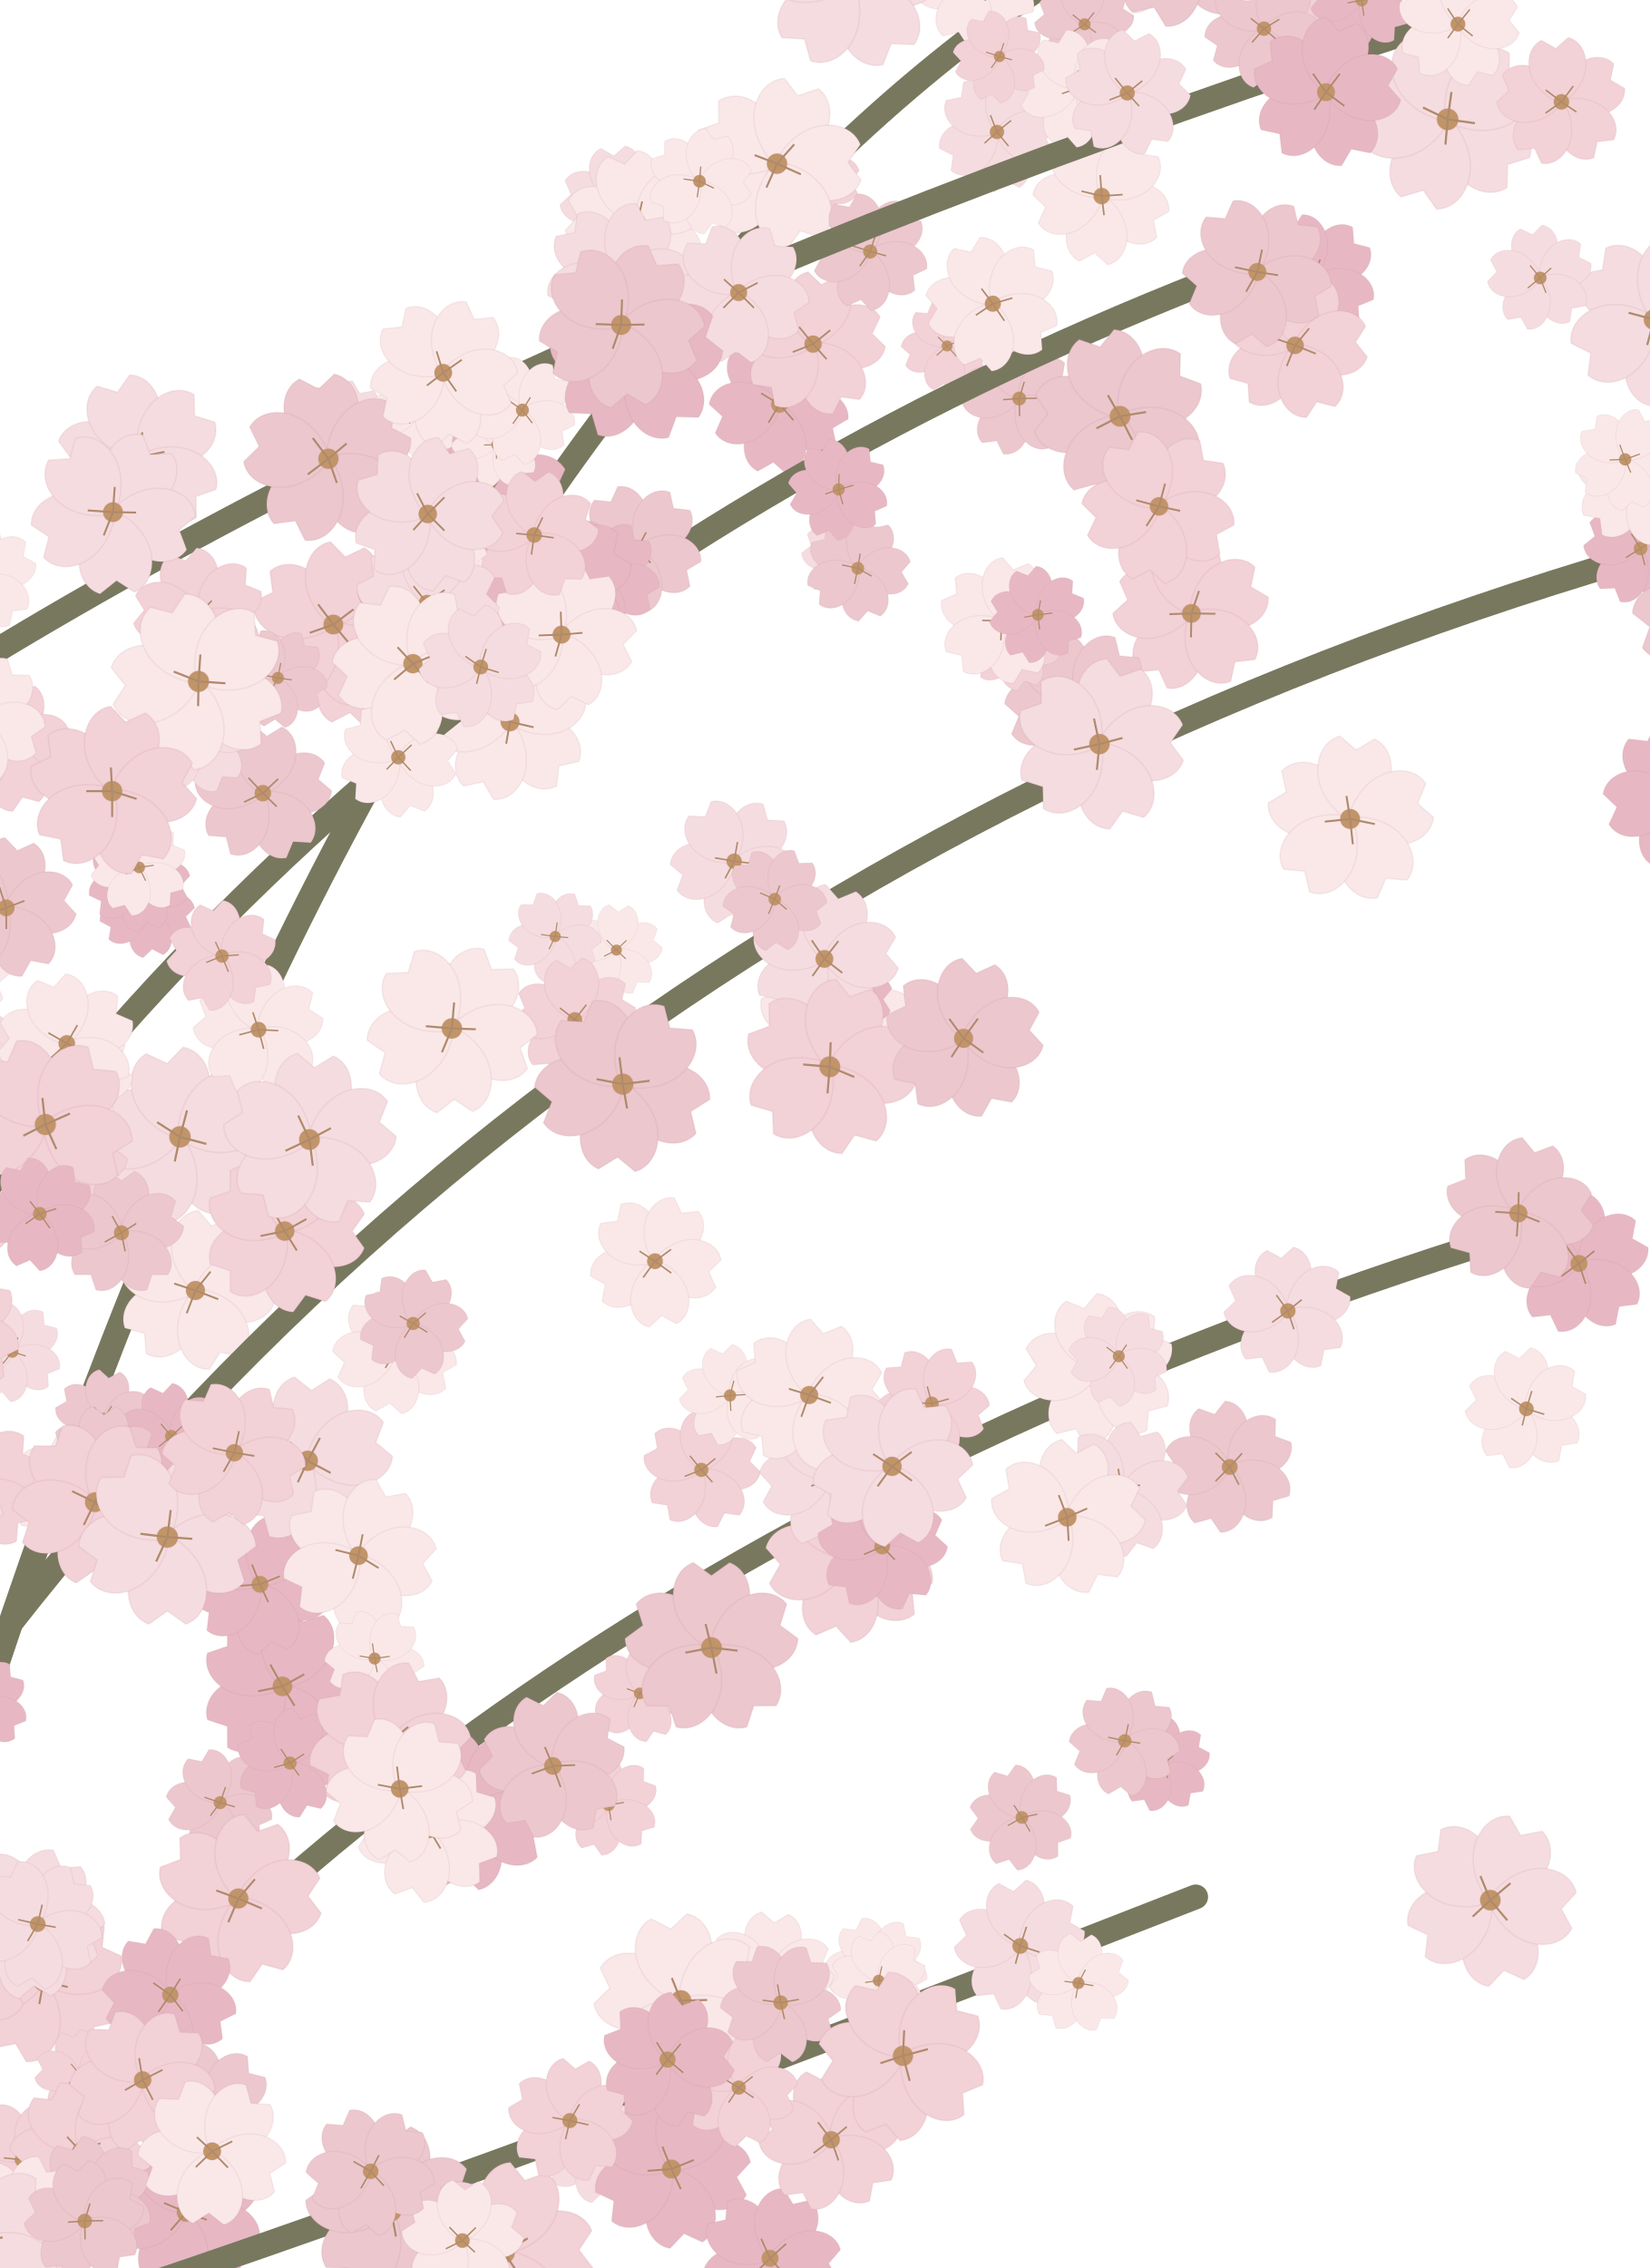
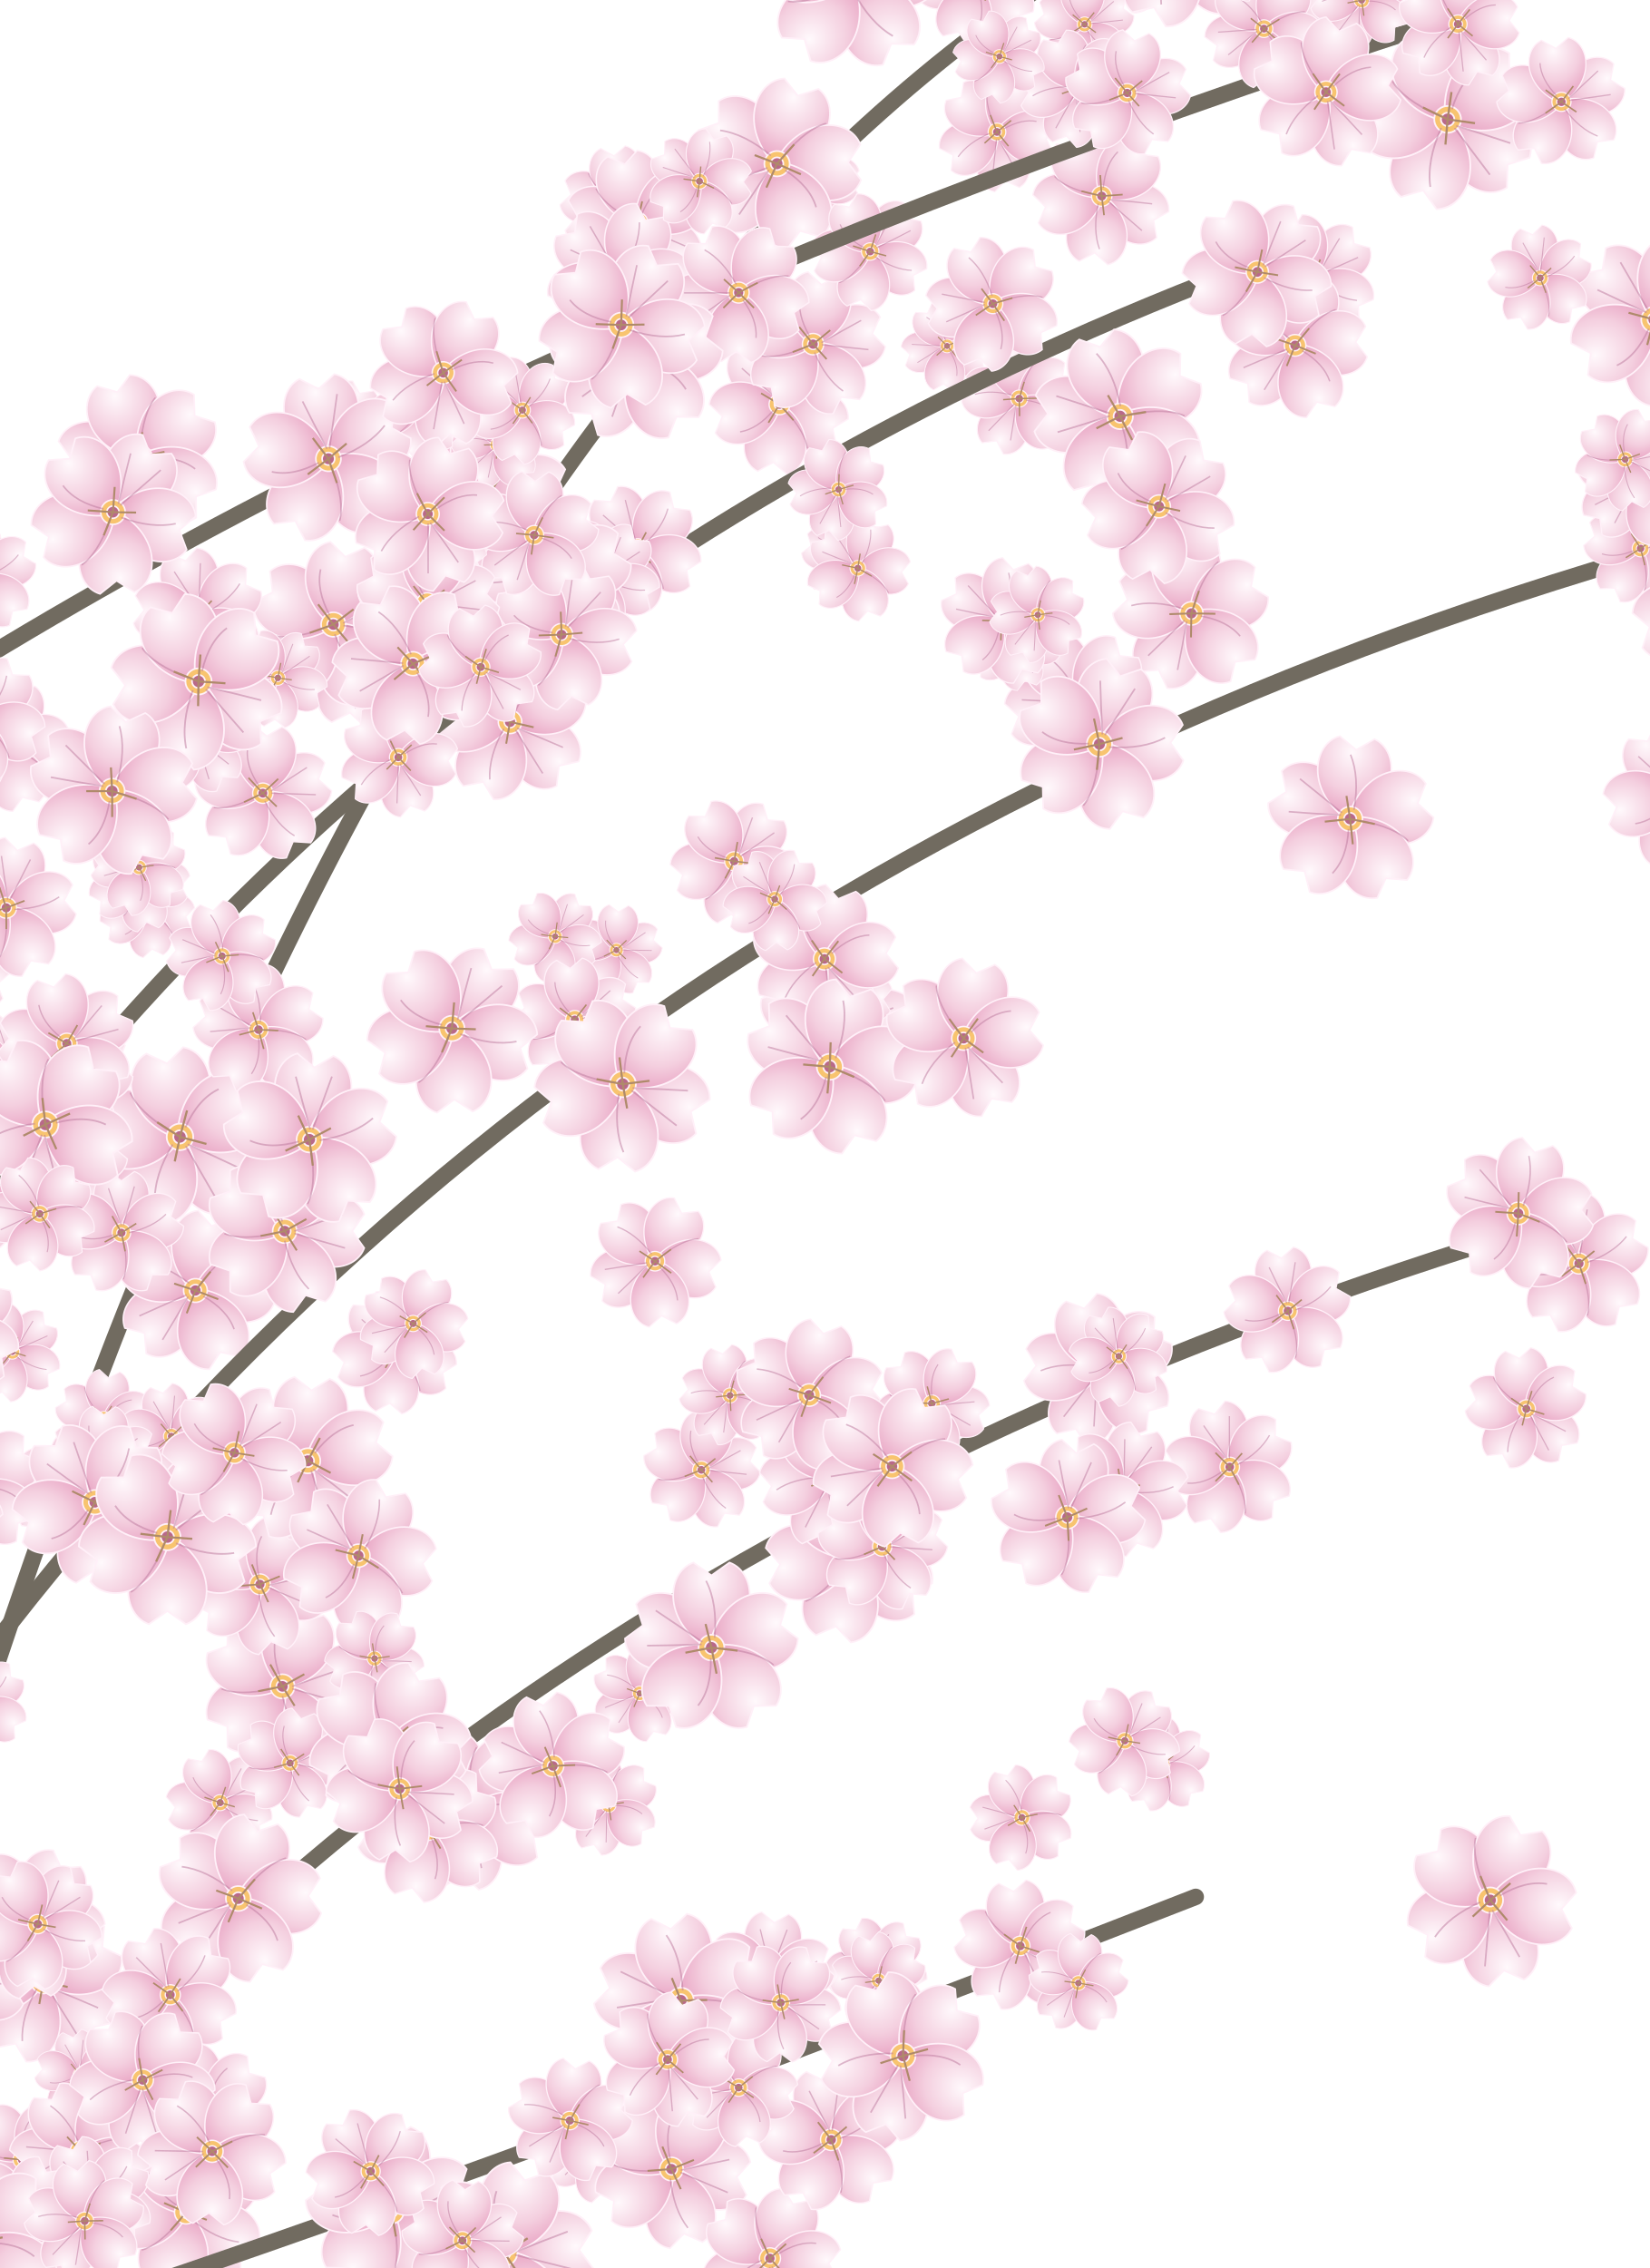
<svg xmlns="http://www.w3.org/2000/svg" xmlns:xlink="http://www.w3.org/1999/xlink" viewBox="0 0 800 1100">
  <defs>
+     <radialGradient id="petal" cx="45%" cy="18%" r="95%">
+       <stop offset="0" stop-color="#fff9fc" />
+       <stop offset=".48" stop-color="#f4cfdf" />
+       <stop offset=".82" stop-color="#e8a2c2" />
+       <stop offset="1" stop-color="#c37a9f" />
+     </radialGradient>
    <g id="b">
-       <g fill="currentColor" stroke="#b780891f" stroke-width=".6">
+       <g fill="url(#petal)" stroke="#fff0f8" stroke-width=".65">
        <path transform="rotate(0)" d="M0 1C-19-9-18-29-7-33L0-28 7-33C18-29 19-9 0 1Z" />
        <path transform="rotate(72)" d="M0 1C-19-9-18-29-7-33L0-28 7-33C18-29 19-9 0 1Z" />
        <path transform="rotate(144)" d="M0 1C-19-9-18-29-7-33L0-28 7-33C18-29 19-9 0 1Z" />
        <path transform="rotate(216)" d="M0 1C-19-9-18-29-7-33L0-28 7-33C18-29 19-9 0 1Z" />
        <path transform="rotate(288)" d="M0 1C-19-9-18-29-7-33L0-28 7-33C18-29 19-9 0 1Z" />
-         <circle r="4" fill="#c29568" />
+         <circle r="5" fill="#f8c46f" />
+         <circle r="2.5" fill="#b96989" />
+         <g fill="none" stroke="#bb779c" stroke-width=".65" opacity=".5">
+           <path d="M0-4Q-4-15-7-24M1-4Q5-18 7-25M4 0Q17-3 24-10M-4 1Q-15 5-23 2M1 4Q4 18 1 25" />
+         </g>
        <g stroke="#af8a6b" stroke-width=".8">
          <path d="M0 0l-5-9M0 0l8-5M0 0l2 10M0 0l-9 5" />
        </g>
      </g>
    </g>
  </defs>
-   <path d="M-100 1150Q162.5 90 650 -80" fill="none" stroke="#78785f" stroke-width="12" stroke-linecap="round" />
+   <path d="M-100 1150Q162.5 90 650 -80" fill="none" stroke="#716b60" stroke-width="8" stroke-linecap="round" />
  <use xlink:href="#b" transform="translate(87.3 551.4) rotate(134) scale(1.29)" color="#f5dce0" />
  <use xlink:href="#b" transform="translate(-141.2 966.4) rotate(187) scale(0.98)" color="#fae8e9" />
  <use xlink:href="#b" transform="translate(550.2 -43.6) rotate(178) scale(1.07)" color="#ecc7ce" />
  <use xlink:href="#b" transform="translate(234.4 244.5) rotate(223) scale(1.28)" color="#e7b8c4" />
  <use xlink:href="#b" transform="translate(299.0 460.8) rotate(75) scale(0.66)" color="#fae8e9" />
  <use xlink:href="#b" transform="translate(35.0 723.3) rotate(8) scale(0.88)" color="#fae8e9" />
  <use xlink:href="#b" transform="translate(50.3 688.1) rotate(151) scale(0.71)" color="#ecc7ce" />
  <use xlink:href="#b" transform="translate(-134.8 887.2) rotate(151) scale(1.04)" color="#e7b8c4" />
  <use xlink:href="#b" transform="translate(633.0 19.8) rotate(243) scale(0.75)" color="#f2d1d7" />
  <use xlink:href="#b" transform="translate(247.4 350.1) rotate(132) scale(1.14)" color="#fae8e9" />
  <use xlink:href="#b" transform="translate(391.0 86.4) rotate(166) scale(0.77)" color="#f2d1d7" />
  <use xlink:href="#b" transform="translate(300.3 99.3) rotate(138) scale(0.85)" color="#f5dce0" />
  <use xlink:href="#b" transform="translate(607.9 -30.9) rotate(307) scale(0.95)" color="#f5dce0" />
  <use xlink:href="#b" transform="translate(21.0 961.0) rotate(132) scale(1.18)" color="#f2d1d7" />
  <use xlink:href="#b" transform="translate(29.1 563.8) rotate(3) scale(0.97)" color="#f2d1d7" />
  <use xlink:href="#b" transform="translate(555.0 -29.5) rotate(344) scale(1.07)" color="#fae8e9" />
  <use xlink:href="#b" transform="translate(595.1 -79.8) rotate(127) scale(0.93)" color="#e7b8c4" />
  <use xlink:href="#b" transform="translate(125.4 499.4) rotate(284) scale(0.94)" color="#fae8e9" />
  <use xlink:href="#b" transform="translate(474.0 -8.0) rotate(273) scale(0.90)" color="#fae8e9" />
  <use xlink:href="#b" transform="translate(378.1 196.1) rotate(330) scale(1.01)" color="#e7b8c4" />
  <use xlink:href="#b" transform="translate(-95.1 1157.8) rotate(186) scale(1.09)" color="#e7b8c4" />
  <use xlink:href="#b" transform="translate(689.8 -32.1) rotate(254) scale(0.96)" color="#e7b8c4" />
  <use xlink:href="#b" transform="translate(-13.2 720.4) rotate(202) scale(1.02)" color="#f2d1d7" />
  <use xlink:href="#b" transform="translate(-34.1 733.8) rotate(31) scale(1.05)" color="#f5dce0" />
  <use xlink:href="#b" transform="translate(165.0 211.1) rotate(97) scale(0.80)" color="#f5dce0" />
  <use xlink:href="#b" transform="translate(630.7 -131.6) rotate(66) scale(0.66)" color="#f5dce0" />
  <use xlink:href="#b" transform="translate(459.4 167.8) rotate(257) scale(0.66)" color="#f2d1d7" />
  <use xlink:href="#b" transform="translate(27.9 1183.2) rotate(334) scale(0.72)" color="#e7b8c4" />
  <use xlink:href="#b" transform="translate(573.6 -28.9) rotate(131) scale(1.26)" color="#ecc7ce" />
  <use xlink:href="#b" transform="translate(94.8 625.9) rotate(230) scale(1.15)" color="#fae8e9" />
  <use xlink:href="#b" transform="translate(191.7 655.5) rotate(330) scale(0.90)" color="#fae8e9" />
  <use xlink:href="#b" transform="translate(309.1 108.1) rotate(132) scale(1.04)" color="#fae8e9" />
  <use xlink:href="#b" transform="translate(483.6 64.0) rotate(170) scale(0.86)" color="#f5dce0" />
  <use xlink:href="#b" transform="translate(376.9 79.4) rotate(233) scale(1.23)" color="#fae8e9" />
  <use xlink:href="#b" transform="translate(482.3 -54.5) rotate(149) scale(0.86)" color="#fae8e9" />
  <use xlink:href="#b" transform="translate(645.7 -204.2) rotate(320) scale(1.02)" color="#fae8e9" />
  <use xlink:href="#b" transform="translate(-2.3 569.7) rotate(129) scale(1.15)" color="#f2d1d7" />
  <use xlink:href="#b" transform="translate(58.9 597.9) rotate(0) scale(0.90)" color="#ecc7ce" />
  <use xlink:href="#b" transform="translate(526.1 11.8) rotate(68) scale(0.72)" color="#ecc7ce" />
  <use xlink:href="#b" transform="translate(300.1 133.5) rotate(314) scale(1.06)" color="#f5dce0" />
  <use xlink:href="#b" transform="translate(-25.8 960.7) rotate(23) scale(1.15)" color="#f2d1d7" />
  <use xlink:href="#b" transform="translate(174.3 313.5) rotate(116) scale(1.16)" color="#f2d1d7" />
-   <path d="M-100 940Q207.5 430 830 260" fill="none" stroke="#78785f" stroke-width="12" stroke-linecap="round" />
+   <path d="M-100 940Q207.5 430 830 260" fill="none" stroke="#716b60" stroke-width="8" stroke-linecap="round" />
  <use xlink:href="#b" transform="translate(317.7 611.7) rotate(245) scale(0.95)" color="#fae8e9" />
  <use xlink:href="#b" transform="translate(405.9 498.4) rotate(87) scale(1.16)" color="#fae8e9" />
  <use xlink:href="#b" transform="translate(137.0 817.9) rotate(90) scale(1.18)" color="#e7b8c4" />
  <use xlink:href="#b" transform="translate(654.9 397.2) rotate(293) scale(1.20)" color="#fae8e9" />
  <use xlink:href="#b" transform="translate(407.2 483.2) rotate(166) scale(0.76)" color="#e7b8c4" />
  <use xlink:href="#b" transform="translate(399.9 465.1) rotate(157) scale(1.07)" color="#f5dce0" />
  <use xlink:href="#b" transform="translate(795.8 266.0) rotate(357) scale(0.82)" color="#e7b8c4" />
  <use xlink:href="#b" transform="translate(795.1 233.7) rotate(227) scale(0.93)" color="#fae8e9" />
  <use xlink:href="#b" transform="translate(126.1 768.4) rotate(97) scale(1.01)" color="#e7b8c4" />
  <use xlink:href="#b" transform="translate(402.5 517.4) rotate(304) scale(1.26)" color="#f2d1d7" />
  <use xlink:href="#b" transform="translate(356.1 417.7) rotate(39) scale(0.92)" color="#f5dce0" />
  <use xlink:href="#b" transform="translate(269.3 454.2) rotate(37) scale(0.67)" color="#f5dce0" />
  <use xlink:href="#b" transform="translate(-10.3 826.3) rotate(338) scale(0.72)" color="#e7b8c4" />
  <use xlink:href="#b" transform="translate(278.8 494.5) rotate(67) scale(0.89)" color="#f2d1d7" />
  <use xlink:href="#b" transform="translate(150.3 723.7) rotate(217) scale(0.74)" color="#e7b8c4" />
  <use xlink:href="#b" transform="translate(467.4 503.6) rotate(155) scale(1.15)" color="#ecc7ce" />
  <use xlink:href="#b" transform="translate(895.7 241.3) rotate(85) scale(0.99)" color="#ecc7ce" />
  <use xlink:href="#b" transform="translate(-116.2 940.9) rotate(184) scale(1.01)" color="#f5dce0" />
  <use xlink:href="#b" transform="translate(83.1 696.6) rotate(349) scale(0.76)" color="#e7b8c4" />
  <use xlink:href="#b" transform="translate(302.1 525.8) rotate(112) scale(1.27)" color="#ecc7ce" />
  <use xlink:href="#b" transform="translate(833.9 294.4) rotate(38) scale(1.25)" color="#ecc7ce" />
  <use xlink:href="#b" transform="translate(-74.9 588.9) rotate(92) scale(1.17)" color="#fae8e9" />
  <use xlink:href="#b" transform="translate(788.3 222.8) rotate(99) scale(0.74)" color="#fae8e9" />
  <use xlink:href="#b" transform="translate(577.9 297.5) rotate(210) scale(1.13)" color="#f2d1d7" />
  <use xlink:href="#b" transform="translate(523.4 340.7) rotate(257) scale(1.07)" color="#ecc7ce" />
  <use xlink:href="#b" transform="translate(491.8 311.7) rotate(164) scale(0.69)" color="#f2d1d7" />
  <use xlink:href="#b" transform="translate(494.4 193.3) rotate(208) scale(0.83)" color="#ecc7ce" />
  <use xlink:href="#b" transform="translate(50.0 708.6) rotate(73) scale(0.80)" color="#ecc7ce" />
  <use xlink:href="#b" transform="translate(485.8 301.2) rotate(301) scale(0.91)" color="#fae8e9" />
  <use xlink:href="#b" transform="translate(219.2 498.8) rotate(34) scale(1.23)" color="#fae8e9" />
  <use xlink:href="#b" transform="translate(802.3 155.0) rotate(314) scale(1.24)" color="#f5dce0" />
  <use xlink:href="#b" transform="translate(46.0 728.6) rotate(325) scale(1.19)" color="#f2d1d7" />
  <use xlink:href="#b" transform="translate(138.1 597.1) rotate(90) scale(1.17)" color="#f2d1d7" />
  <use xlink:href="#b" transform="translate(149.3 708.5) rotate(147) scale(1.22)" color="#f5dce0" />
  <use xlink:href="#b" transform="translate(-118.1 950.5) rotate(291) scale(1.23)" color="#fae8e9" />
  <use xlink:href="#b" transform="translate(200.4 641.9) rotate(241) scale(0.79)" color="#ecc7ce" />
  <use xlink:href="#b" transform="translate(81.2 745.5) rotate(36) scale(1.28)" color="#f5dce0" />
  <use xlink:href="#b" transform="translate(-87.6 876.7) rotate(331) scale(1.06)" color="#ecc7ce" />
  <use xlink:href="#b" transform="translate(813.7 385.7) rotate(331) scale(1.07)" color="#e7b8c4" />
  <use xlink:href="#b" transform="translate(533.3 360.9) rotate(17) scale(1.23)" color="#f5dce0" />
  <use xlink:href="#b" transform="translate(113.7 704.6) rotate(41) scale(1.04)" color="#f2d1d7" />
  <use xlink:href="#b" transform="translate(-120.9 687.1) rotate(286) scale(0.66)" color="#fae8e9" />
-   <path d="M-90 700Q157.5 290 630 120" fill="none" stroke="#78785f" stroke-width="12" stroke-linecap="round" />
+   <path d="M-90 700Q157.5 290 630 120" fill="none" stroke="#716b60" stroke-width="8" stroke-linecap="round" />
  <use xlink:href="#b" transform="translate(127.5 384.7) rotate(76) scale(0.99)" color="#ecc7ce" />
  <use xlink:href="#b" transform="translate(161.7 302.9) rotate(82) scale(1.19)" color="#f2d1d7" />
  <use xlink:href="#b" transform="translate(27.0 523.5) rotate(292) scale(1.11)" color="#fae8e9" />
  <use xlink:href="#b" transform="translate(6.0 655.6) rotate(50) scale(0.72)" color="#f5dce0" />
  <use xlink:href="#b" transform="translate(-25.2 644.7) rotate(46) scale(1.05)" color="#f2d1d7" />
  <use xlink:href="#b" transform="translate(-57.6 526.0) rotate(76) scale(0.78)" color="#e7b8c4" />
  <use xlink:href="#b" transform="translate(637.0 134.7) rotate(50) scale(0.92)" color="#e7b8c4" />
  <use xlink:href="#b" transform="translate(375.8 436.1) rotate(322) scale(0.75)" color="#ecc7ce" />
  <use xlink:href="#b" transform="translate(309.3 265.9) rotate(330) scale(0.93)" color="#ecc7ce" />
  <use xlink:href="#b" transform="translate(1.7 361.4) rotate(304) scale(0.96)" color="#f2d1d7" />
  <use xlink:href="#b" transform="translate(71.1 441.2) rotate(316) scale(0.69)" color="#e7b8c4" />
  <use xlink:href="#b" transform="translate(94.7 356.6) rotate(147) scale(0.86)" color="#f5dce0" />
  <use xlink:href="#b" transform="translate(411.7 270.2) rotate(287) scale(0.68)" color="#f5dce0" />
  <use xlink:href="#b" transform="translate(394.4 166.9) rotate(80) scale(1.04)" color="#f2d1d7" />
  <use xlink:href="#b" transform="translate(628.2 167.5) rotate(231) scale(1.05)" color="#f2d1d7" />
  <use xlink:href="#b" transform="translate(543.3 201.9) rotate(272) scale(1.25)" color="#ecc7ce" />
  <use xlink:href="#b" transform="translate(150.1 552.7) rotate(4) scale(1.25)" color="#f5dce0" />
  <use xlink:href="#b" transform="translate(5.0 517.0) rotate(0) scale(0.74)" color="#f5dce0" />
  <use xlink:href="#b" transform="translate(107.7 463.7) rotate(277) scale(0.80)" color="#f2d1d7" />
  <use xlink:href="#b" transform="translate(201.6 297.1) rotate(236) scale(0.91)" color="#e7b8c4" />
  <use xlink:href="#b" transform="translate(32.4 506.1) rotate(59) scale(1.00)" color="#fae8e9" />
  <use xlink:href="#b" transform="translate(292.4 279.4) rotate(41) scale(0.83)" color="#e7b8c4" />
  <use xlink:href="#b" transform="translate(67.2 427.0) rotate(25) scale(0.74)" color="#e7b8c4" />
  <use xlink:href="#b" transform="translate(22.0 545.4) rotate(185) scale(1.27)" color="#f2d1d7" />
  <use xlink:href="#b" transform="translate(19.3 588.7) rotate(264) scale(0.82)" color="#e7b8c4" />
  <use xlink:href="#b" transform="translate(339.3 87.9) rotate(307) scale(0.76)" color="#fae8e9" />
  <use xlink:href="#b" transform="translate(-132.6 731.0) rotate(89) scale(0.95)" color="#ecc7ce" />
  <use xlink:href="#b" transform="translate(-102.1 624.3) rotate(173) scale(0.66)" color="#f5dce0" />
  <use xlink:href="#b" transform="translate(534.4 95.1) rotate(115) scale(0.99)" color="#fae8e9" />
  <use xlink:href="#b" transform="translate(416.1 275.6) rotate(311) scale(0.76)" color="#ecc7ce" />
  <use xlink:href="#b" transform="translate(562.2 245.6) rotate(44) scale(1.11)" color="#f2d1d7" />
  <use xlink:href="#b" transform="translate(257.5 294.7) rotate(147) scale(1.09)" color="#fae8e9" />
  <use xlink:href="#b" transform="translate(193.2 367.3) rotate(166) scale(0.86)" color="#fae8e9" />
  <use xlink:href="#b" transform="translate(134.8 328.8) rotate(40) scale(0.72)" color="#ecc7ce" />
  <use xlink:href="#b" transform="translate(422.1 122.0) rotate(47) scale(0.85)" color="#ecc7ce" />
  <use xlink:href="#b" transform="translate(-41.7 592.4) rotate(195) scale(1.02)" color="#f5dce0" />
  <use xlink:href="#b" transform="translate(241.0 215.7) rotate(211) scale(0.66)" color="#fae8e9" />
  <use xlink:href="#b" transform="translate(268.0 281.0) rotate(283) scale(1.15)" color="#e7b8c4" />
  <use xlink:href="#b" transform="translate(-103.8 716.8) rotate(166) scale(0.71)" color="#e7b8c4" />
  <use xlink:href="#b" transform="translate(272.4 307.8) rotate(27) scale(1.08)" color="#fae8e9" />
  <use xlink:href="#b" transform="translate(-95.3 543.3) rotate(151) scale(1.27)" color="#e7b8c4" />
  <use xlink:href="#b" transform="translate(503.4 298.2) rotate(202) scale(0.70)" color="#e7b8c4" />
-   <path d="M-130 400Q175.0 180 700 10" fill="none" stroke="#78785f" stroke-width="12" stroke-linecap="round" />
+   <path d="M-130 400Q175.0 180 700 10" fill="none" stroke="#716b60" stroke-width="8" stroke-linecap="round" />
  <use xlink:href="#b" transform="translate(96.5 297.8) rotate(346) scale(0.95)" color="#f2d1d7" />
  <use xlink:href="#b" transform="translate(67.5 420.7) rotate(273) scale(0.70)" color="#fae8e9" />
  <use xlink:href="#b" transform="translate(660.5 0.1) rotate(201) scale(0.74)" color="#e7b8c4" />
  <use xlink:href="#b" transform="translate(609.9 131.9) rotate(41) scale(1.08)" color="#ecc7ce" />
  <use xlink:href="#b" transform="translate(253.4 198.9) rotate(334) scale(0.78)" color="#fae8e9" />
  <use xlink:href="#b" transform="translate(358.3 141.9) rotate(254) scale(1.02)" color="#f5dce0" />
  <use xlink:href="#b" transform="translate(-58.6 326.6) rotate(297) scale(0.74)" color="#f5dce0" />
  <use xlink:href="#b" transform="translate(-83.4 428.6) rotate(255) scale(1.09)" color="#f5dce0" />
  <use xlink:href="#b" transform="translate(203.0 200.0) rotate(51) scale(0.69)" color="#fae8e9" />
  <use xlink:href="#b" transform="translate(-9.6 279.6) rotate(353) scale(0.82)" color="#fae8e9" />
  <use xlink:href="#b" transform="translate(412.8 -8.9) rotate(75) scale(1.28)" color="#f5dce0" />
  <use xlink:href="#b" transform="translate(96.3 330.5) rotate(123) scale(1.27)" color="#fae8e9" />
  <use xlink:href="#b" transform="translate(522.7 42.8) rotate(193) scale(0.85)" color="#fae8e9" />
  <use xlink:href="#b" transform="translate(308.5 173.1) rotate(218) scale(1.25)" color="#e7b8c4" />
  <use xlink:href="#b" transform="translate(613.1 13.9) rotate(250) scale(0.86)" color="#ecc7ce" />
  <use xlink:href="#b" transform="translate(67.8 221.7) rotate(197) scale(1.19)" color="#f5dce0" />
  <use xlink:href="#b" transform="translate(-10.0 348.6) rotate(325) scale(0.95)" color="#fae8e9" />
  <use xlink:href="#b" transform="translate(259.1 259.5) rotate(217) scale(0.93)" color="#f2d1d7" />
  <use xlink:href="#b" transform="translate(214.2 267.2) rotate(251) scale(0.65)" color="#fae8e9" />
  <use xlink:href="#b" transform="translate(159.3 222.5) rotate(352) scale(1.22)" color="#ecc7ce" />
  <use xlink:href="#b" transform="translate(-100.7 337.9) rotate(347) scale(1.02)" color="#f5dce0" />
  <use xlink:href="#b" transform="translate(215.0 180.8) rotate(174) scale(1.07)" color="#fae8e9" />
  <use xlink:href="#b" transform="translate(599.9 -27.9) rotate(300) scale(0.86)" color="#fae8e9" />
  <use xlink:href="#b" transform="translate(207.2 292.7) rotate(81) scale(1.04)" color="#f5dce0" />
  <use xlink:href="#b" transform="translate(484.8 27.4) rotate(47) scale(0.67)" color="#f2d1d7" />
  <use xlink:href="#b" transform="translate(-39.9 383.1) rotate(171) scale(0.95)" color="#fae8e9" />
  <use xlink:href="#b" transform="translate(546.8 45.1) rotate(80) scale(0.91)" color="#f5dce0" />
  <use xlink:href="#b" transform="translate(702.2 57.9) rotate(127) scale(1.30)" color="#f5dce0" />
  <use xlink:href="#b" transform="translate(643.2 44.7) rotate(156) scale(1.08)" color="#e7b8c4" />
  <use xlink:href="#b" transform="translate(707.2 11.7) rotate(158) scale(0.89)" color="#fae8e9" />
  <use xlink:href="#b" transform="translate(200.3 321.9) rotate(259) scale(1.16)" color="#fae8e9" />
  <use xlink:href="#b" transform="translate(-25.0 471.4) rotate(104) scale(0.87)" color="#fae8e9" />
  <use xlink:href="#b" transform="translate(3.0 440.3) rotate(11) scale(1.01)" color="#ecc7ce" />
  <use xlink:href="#b" transform="translate(54.8 248.4) rotate(33) scale(1.19)" color="#f5dce0" />
  <use xlink:href="#b" transform="translate(233.2 323.5) rotate(136) scale(0.89)" color="#f5dce0" />
  <use xlink:href="#b" transform="translate(747.1 134.8) rotate(350) scale(0.76)" color="#f5dce0" />
  <use xlink:href="#b" transform="translate(757.4 49.4) rotate(66) scale(0.93)" color="#f2d1d7" />
  <use xlink:href="#b" transform="translate(207.5 249.3) rotate(164) scale(1.11)" color="#f5dce0" />
  <use xlink:href="#b" transform="translate(301.3 157.6) rotate(31) scale(1.20)" color="#ecc7ce" />
  <use xlink:href="#b" transform="translate(54.4 383.7) rotate(299) scale(1.22)" color="#f2d1d7" />
  <use xlink:href="#b" transform="translate(406.8 237.4) rotate(193) scale(0.73)" color="#e7b8c4" />
  <use xlink:href="#b" transform="translate(481.6 147.3) rotate(265) scale(0.97)" color="#fae8e9" />
-   <path d="M-70 1150Q182.5 770 730 600" fill="none" stroke="#78785f" stroke-width="12" stroke-linecap="round" />
+   <path d="M-70 1150Q182.5 770 730 600" fill="none" stroke="#716b60" stroke-width="8" stroke-linecap="round" />
  <use xlink:href="#b" transform="translate(173.9 754.5) rotate(313) scale(1.12)" color="#fae8e9" />
  <use xlink:href="#b" transform="translate(412.7 755.1) rotate(48) scale(1.23)" color="#f2d1d7" />
  <use xlink:href="#b" transform="translate(310.3 821.3) rotate(232) scale(0.70)" color="#f2d1d7" />
  <use xlink:href="#b" transform="translate(340.2 712.9) rotate(80) scale(0.85)" color="#f2d1d7" />
  <use xlink:href="#b" transform="translate(402.4 717.3) rotate(191) scale(1.01)" color="#f5dce0" />
  <use xlink:href="#b" transform="translate(38.7 1006.2) rotate(350) scale(0.65)" color="#f2d1d7" />
  <use xlink:href="#b" transform="translate(765.9 612.8) rotate(353) scale(1.02)" color="#e7b8c4" />
  <use xlink:href="#b" transform="translate(10.6 1047.5) rotate(107) scale(0.86)" color="#f2d1d7" />
  <use xlink:href="#b" transform="translate(228.8 876.9) rotate(187) scale(1.18)" color="#e7b8c4" />
  <use xlink:href="#b" transform="translate(181.7 804.4) rotate(111) scale(0.72)" color="#fae8e9" />
  <use xlink:href="#b" transform="translate(596.5 711.5) rotate(344) scale(0.95)" color="#ecc7ce" />
  <use xlink:href="#b" transform="translate(354.1 676.8) rotate(206) scale(0.73)" color="#fae8e9" />
  <use xlink:href="#b" transform="translate(100.3 1022.6) rotate(122) scale(0.95)" color="#ecc7ce" />
  <use xlink:href="#b" transform="translate(-59.4 984.4) rotate(9) scale(0.66)" color="#e7b8c4" />
  <use xlink:href="#b" transform="translate(427.9 750.1) rotate(78) scale(0.94)" color="#e7b8c4" />
  <use xlink:href="#b" transform="translate(90.3 1073.0) rotate(52) scale(1.13)" color="#e7b8c4" />
  <use xlink:href="#b" transform="translate(106.8 874.3) rotate(48) scale(0.78)" color="#ecc7ce" />
  <use xlink:href="#b" transform="translate(533.4 664.5) rotate(202) scale(1.10)" color="#fae8e9" />
  <use xlink:href="#b" transform="translate(31.6 1162.3) rotate(28) scale(1.15)" color="#fae8e9" />
  <use xlink:href="#b" transform="translate(544.0 722.2) rotate(20) scale(0.97)" color="#f5dce0" />
  <use xlink:href="#b" transform="translate(140.7 855.1) rotate(86) scale(0.79)" color="#e7b8c4" />
  <use xlink:href="#b" transform="translate(295.2 875.4) rotate(200) scale(0.73)" color="#f2d1d7" />
  <use xlink:href="#b" transform="translate(740.4 683.3) rotate(136) scale(0.88)" color="#fae8e9" />
  <use xlink:href="#b" transform="translate(345.1 799.1) rotate(288) scale(1.25)" color="#ecc7ce" />
  <use xlink:href="#b" transform="translate(736.5 588.5) rotate(303) scale(1.09)" color="#ecc7ce" />
  <use xlink:href="#b" transform="translate(268.2 856.5) rotate(279) scale(1.06)" color="#ecc7ce" />
  <use xlink:href="#b" transform="translate(13.8 932.5) rotate(247) scale(1.10)" color="#f5dce0" />
  <use xlink:href="#b" transform="translate(18.3 933.2) rotate(42) scale(0.94)" color="#f5dce0" />
  <use xlink:href="#b" transform="translate(208.1 887.3) rotate(268) scale(1.05)" color="#fae8e9" />
  <use xlink:href="#b" transform="translate(39.1 1043.4) rotate(259) scale(1.02)" color="#f2d1d7" />
  <use xlink:href="#b" transform="translate(115.6 920.8) rotate(232) scale(1.21)" color="#f2d1d7" />
  <use xlink:href="#b" transform="translate(82.6 967.5) rotate(334) scale(0.98)" color="#e7b8c4" />
  <use xlink:href="#b" transform="translate(517.7 735.9) rotate(8) scale(1.12)" color="#fae8e9" />
  <use xlink:href="#b" transform="translate(-86.0 1167.4) rotate(209) scale(1.02)" color="#fae8e9" />
  <use xlink:href="#b" transform="translate(392.5 676.6) rotate(229) scale(1.09)" color="#fae8e9" />
  <use xlink:href="#b" transform="translate(69.2 1008.8) rotate(182) scale(1.05)" color="#f2d1d7" />
  <use xlink:href="#b" transform="translate(624.7 635.8) rotate(353) scale(0.92)" color="#f5dce0" />
  <use xlink:href="#b" transform="translate(452.0 680.7) rotate(104) scale(0.83)" color="#f2d1d7" />
  <use xlink:href="#b" transform="translate(432.7 711.2) rotate(245) scale(1.16)" color="#f5dce0" />
  <use xlink:href="#b" transform="translate(542.7 657.8) rotate(336) scale(0.72)" color="#f5dce0" />
  <use xlink:href="#b" transform="translate(188.6 845.2) rotate(170) scale(1.18)" color="#f2d1d7" />
  <use xlink:href="#b" transform="translate(193.9 867.6) rotate(112) scale(1.06)" color="#fae8e9" />
-   <path d="M-60 1150Q145.0 1090 580 920" fill="none" stroke="#78785f" stroke-width="12" stroke-linecap="round" />
+   <path d="M-60 1150Q145.0 1090 580 920" fill="none" stroke="#716b60" stroke-width="8" stroke-linecap="round" />
  <use xlink:href="#b" transform="translate(288.9 1041.4) rotate(244) scale(0.80)" color="#f5dce0" />
  <use xlink:href="#b" transform="translate(42.4 1205.9) rotate(305) scale(0.79)" color="#f2d1d7" />
  <use xlink:href="#b" transform="translate(373.3 958.5) rotate(5) scale(0.93)" color="#fae8e9" />
  <use xlink:href="#b" transform="translate(425.3 954.3) rotate(115) scale(0.74)" color="#fae8e9" />
  <use xlink:href="#b" transform="translate(189.8 1072.3) rotate(1) scale(1.24)" color="#ecc7ce" />
  <use xlink:href="#b" transform="translate(325.7 1052.0) rotate(97) scale(1.14)" color="#e7b8c4" />
  <use xlink:href="#b" transform="translate(373.5 1095.3) rotate(167) scale(1.02)" color="#e7b8c4" />
  <use xlink:href="#b" transform="translate(403.2 1037.8) rotate(352) scale(1.04)" color="#f2d1d7" />
  <use xlink:href="#b" transform="translate(564.1 855.8) rotate(352) scale(0.69)" color="#e7b8c4" />
  <use xlink:href="#b" transform="translate(494.9 943.8) rotate(137) scale(0.95)" color="#f5dce0" />
  <use xlink:href="#b" transform="translate(-99.6 1139.5) rotate(17) scale(0.94)" color="#f2d1d7" />
  <use xlink:href="#b" transform="translate(44.1 1066.7) rotate(340) scale(0.91)" color="#ecc7ce" />
  <use xlink:href="#b" transform="translate(426.2 960.6) rotate(204) scale(0.70)" color="#fae8e9" />
  <use xlink:href="#b" transform="translate(-32.3 1086.4) rotate(292) scale(0.84)" color="#f5dce0" />
  <use xlink:href="#b" transform="translate(-190.0 1246.7) rotate(316) scale(1.09)" color="#f2d1d7" />
  <use xlink:href="#b" transform="translate(244.5 1092.5) rotate(88) scale(1.30)" color="#f2d1d7" />
  <use xlink:href="#b" transform="translate(722.9 921.6) rotate(169) scale(1.24)" color="#f5dce0" />
  <use xlink:href="#b" transform="translate(523.1 961.8) rotate(219) scale(0.72)" color="#fae8e9" />
  <use xlink:href="#b" transform="translate(-21.1 1217.3) rotate(173) scale(0.96)" color="#ecc7ce" />
  <use xlink:href="#b" transform="translate(276.4 1028.5) rotate(222) scale(0.90)" color="#f2d1d7" />
  <use xlink:href="#b" transform="translate(224.3 1086.7) rotate(75) scale(0.88)" color="#fae8e9" />
  <use xlink:href="#b" transform="translate(20.6 1149.3) rotate(225) scale(0.87)" color="#e7b8c4" />
  <use xlink:href="#b" transform="translate(161.5 1172.7) rotate(121) scale(1.25)" color="#fae8e9" />
  <use xlink:href="#b" transform="translate(142.0 1151.7) rotate(5) scale(1.28)" color="#e7b8c4" />
  <use xlink:href="#b" transform="translate(-23.9 1085.0) rotate(271) scale(1.09)" color="#ecc7ce" />
  <use xlink:href="#b" transform="translate(330.3 970.3) rotate(280) scale(1.25)" color="#fae8e9" />
  <use xlink:href="#b" transform="translate(28.4 1135.0) rotate(92) scale(0.93)" color="#f5dce0" />
  <use xlink:href="#b" transform="translate(102.9 1043.4) rotate(255) scale(1.07)" color="#fae8e9" />
  <use xlink:href="#b" transform="translate(358.3 1012.5) rotate(243) scale(0.85)" color="#f2d1d7" />
  <use xlink:href="#b" transform="translate(9.9 1077.3) rotate(244) scale(0.96)" color="#fae8e9" />
  <use xlink:href="#b" transform="translate(378.7 971.3) rotate(109) scale(0.87)" color="#ecc7ce" />
  <use xlink:href="#b" transform="translate(393.8 1141.7) rotate(172) scale(1.27)" color="#f2d1d7" />
  <use xlink:href="#b" transform="translate(9.6 1117.8) rotate(287) scale(1.01)" color="#f2d1d7" />
  <use xlink:href="#b" transform="translate(-11.7 1112.5) rotate(191) scale(0.84)" color="#f5dce0" />
  <use xlink:href="#b" transform="translate(323.8 998.9) rotate(159) scale(0.97)" color="#e7b8c4" />
  <use xlink:href="#b" transform="translate(-76.0 1093.1) rotate(7) scale(0.96)" color="#e7b8c4" />
  <use xlink:href="#b" transform="translate(-11.4 1087.4) rotate(199) scale(1.25)" color="#f5dce0" />
  <use xlink:href="#b" transform="translate(495.7 881.5) rotate(269) scale(0.76)" color="#ecc7ce" />
  <use xlink:href="#b" transform="translate(179.8 1053.1) rotate(329) scale(0.93)" color="#ecc7ce" />
  <use xlink:href="#b" transform="translate(545.6 844.3) rotate(41) scale(0.80)" color="#ecc7ce" />
  <use xlink:href="#b" transform="translate(438.0 997.1) rotate(194) scale(1.22)" color="#f2d1d7" />
  <use xlink:href="#b" transform="translate(41.1 1077.2) rotate(208) scale(0.87)" color="#ecc7ce" />
</svg>
